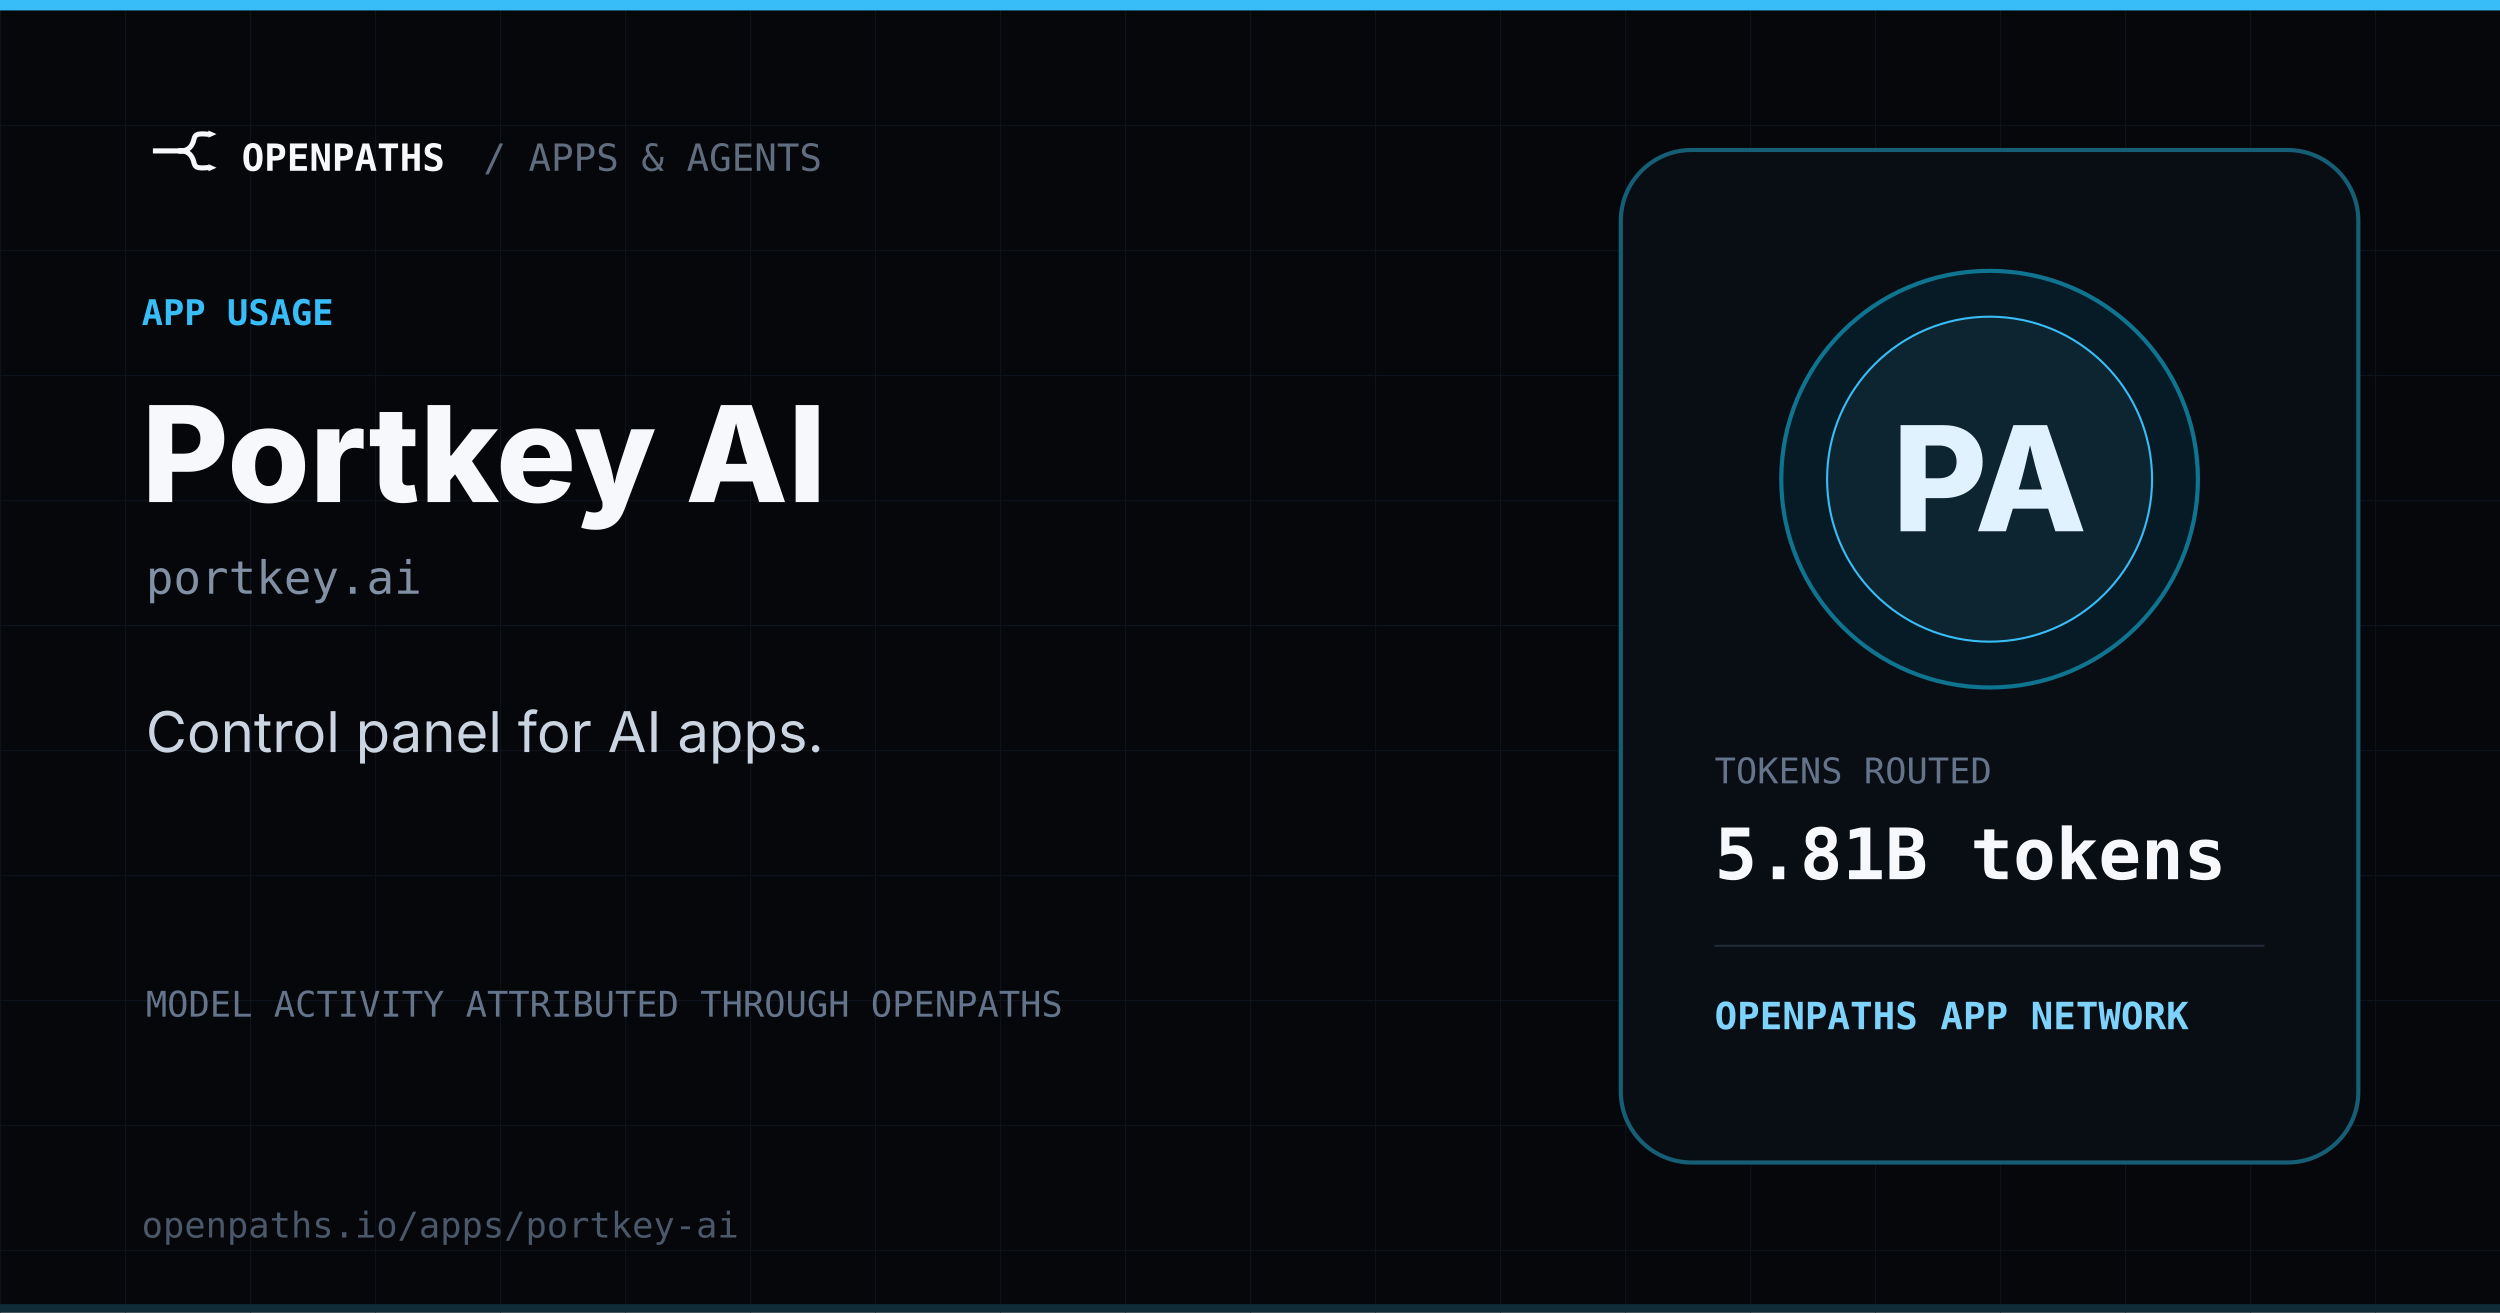
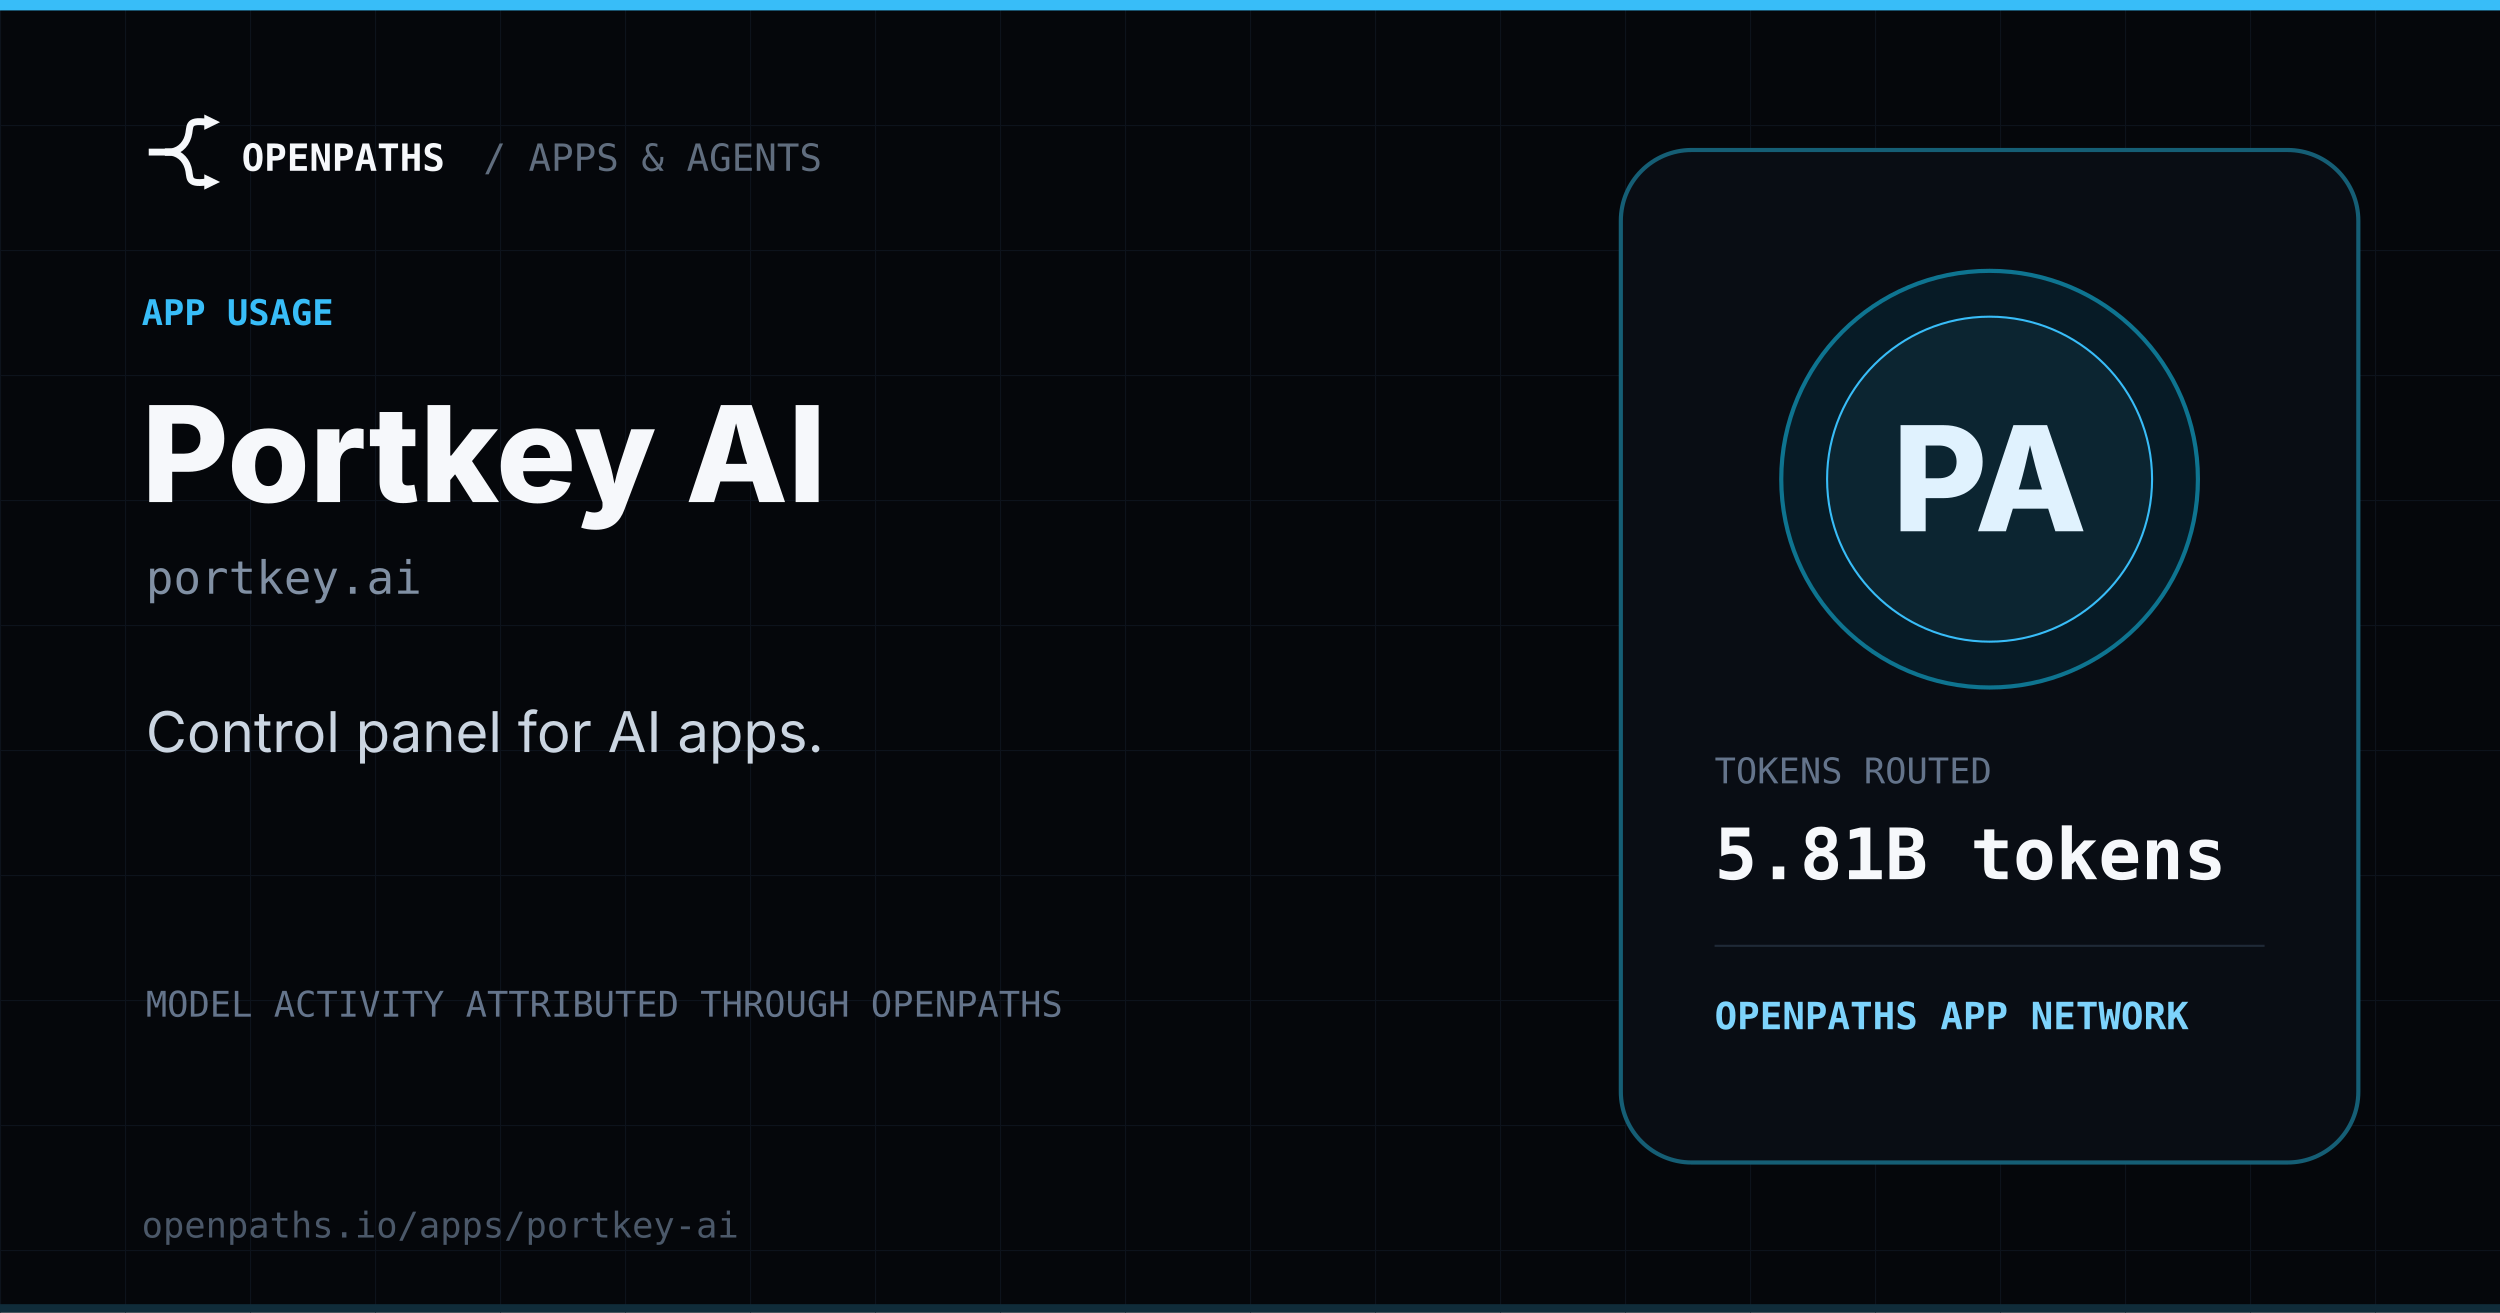
<svg xmlns="http://www.w3.org/2000/svg" width="1200" height="630" viewBox="0 0 1200 630">
  <defs>
    <pattern id="grid" width="60" height="60" patternUnits="userSpaceOnUse">
      <path d="M60 0H0V60" fill="none" stroke="#0d131c" />
    </pattern>
  </defs>
  <rect width="1200" height="630" fill="#05070b" />
  <rect width="1200" height="630" fill="url(#grid)" />
  <rect width="1200" height="5" fill="#38bdf8" />
  <rect y="626" width="1200" height="4" fill="#102c3a" />
-   <g transform="translate(68 54) scale(.072)">
+   <g transform="translate(68 54) scale(.0969388) translate(-120 -60)">
    <g transform="rotate(180 256 256)" fill="none" stroke="#f6f8fb" stroke-width="34" stroke-linecap="square" stroke-linejoin="round">
-       <path d="M420 256C360 256 316 256 250 256" />
-       <path d="M250 256C210 256 184 235 170 200C156 165 170 135 80 144" />
-       <path d="M250 256C210 256 184 277 170 312C156 347 170 377 80 368" />
+       <path d="M340 256C315 256 282 256 260 256" />
+       <path d="M260 256C214 256 176 226 162 178C148 132 172 94 70 108" />
+       <path d="M260 256C214 256 176 286 162 334C148 380 172 418 70 404" />
      <g fill="#f6f8fb" stroke="none">
-         <path d="M13 144l54 24v-48z" />
-         <path d="M13 368l54 24v-48z" />
+         <path d="M4 108l78 38V70z" />
+         <path d="M4 404l78 38v-76z" />
      </g>
    </g>
  </g>
  <text x="116" y="82" fill="#f6f8fb" font-family="ui-monospace, SFMono-Regular, Menlo, monospace" font-size="18" font-weight="700">OPENPATHS</text>
  <text x="232" y="82" fill="#606d7e" font-family="ui-monospace, SFMono-Regular, Menlo, monospace" font-size="18">/  APPS &amp; AGENTS</text>
  <text x="68" y="156" fill="#38bdf8" font-family="ui-monospace, SFMono-Regular, Menlo, monospace" font-size="17" font-weight="700">APP USAGE</text>
  <text x="68" y="241" fill="#f6f8fb" font-family="Inter, ui-sans-serif, system-ui, sans-serif" font-size="64" font-weight="800">Portkey AI</text>
  <text x="70" y="285" fill="#8190a4" font-family="ui-monospace, SFMono-Regular, Menlo, monospace" font-size="22">portkey.ai</text>
  <text x="70" y="361" fill="#cbd5e1" font-family="Inter, ui-sans-serif, system-ui, sans-serif" font-size="27">Control panel for AI apps.</text>
  <text x="70" y="401" fill="#cbd5e1" font-family="Inter, ui-sans-serif, system-ui, sans-serif" font-size="27" />
  <text x="70" y="488" fill="#64748b" font-family="ui-monospace, SFMono-Regular, Menlo, monospace" font-size="17">MODEL ACTIVITY ATTRIBUTED THROUGH OPENPATHS</text>
  <rect x="778" y="72" width="354" height="486" rx="34" fill="#090d14" stroke="#155e75" stroke-width="2" />
  <circle cx="955" cy="230" r="100" fill="#071b26" stroke="#0e7490" stroke-width="2" />
  <circle cx="955" cy="230" r="78" fill="#0c2531" stroke="#38bdf8" />
  <text x="955" y="255" text-anchor="middle" fill="#e0f2fe" font-family="Inter, ui-sans-serif, system-ui, sans-serif" font-size="70" font-weight="800">PA</text>
  <text x="823" y="376" fill="#64748b" font-family="ui-monospace, SFMono-Regular, Menlo, monospace" font-size="17">TOKENS ROUTED</text>
  <text x="823" y="422" fill="#f6f8fb" font-family="ui-monospace, SFMono-Regular, Menlo, monospace" font-size="34" font-weight="800">5.81B tokens</text>
  <line x1="823" y1="454" x2="1087" y2="454" stroke="#1f2937" />
  <text x="823" y="494" fill="#7dd3fc" font-family="ui-monospace, SFMono-Regular, Menlo, monospace" font-size="18" font-weight="700">OPENPATHS APP NETWORK</text>
  <text x="68" y="594" fill="#4b5869" font-family="ui-monospace, SFMono-Regular, Menlo, monospace" font-size="17">openpaths.io/apps/portkey-ai</text>
</svg>
